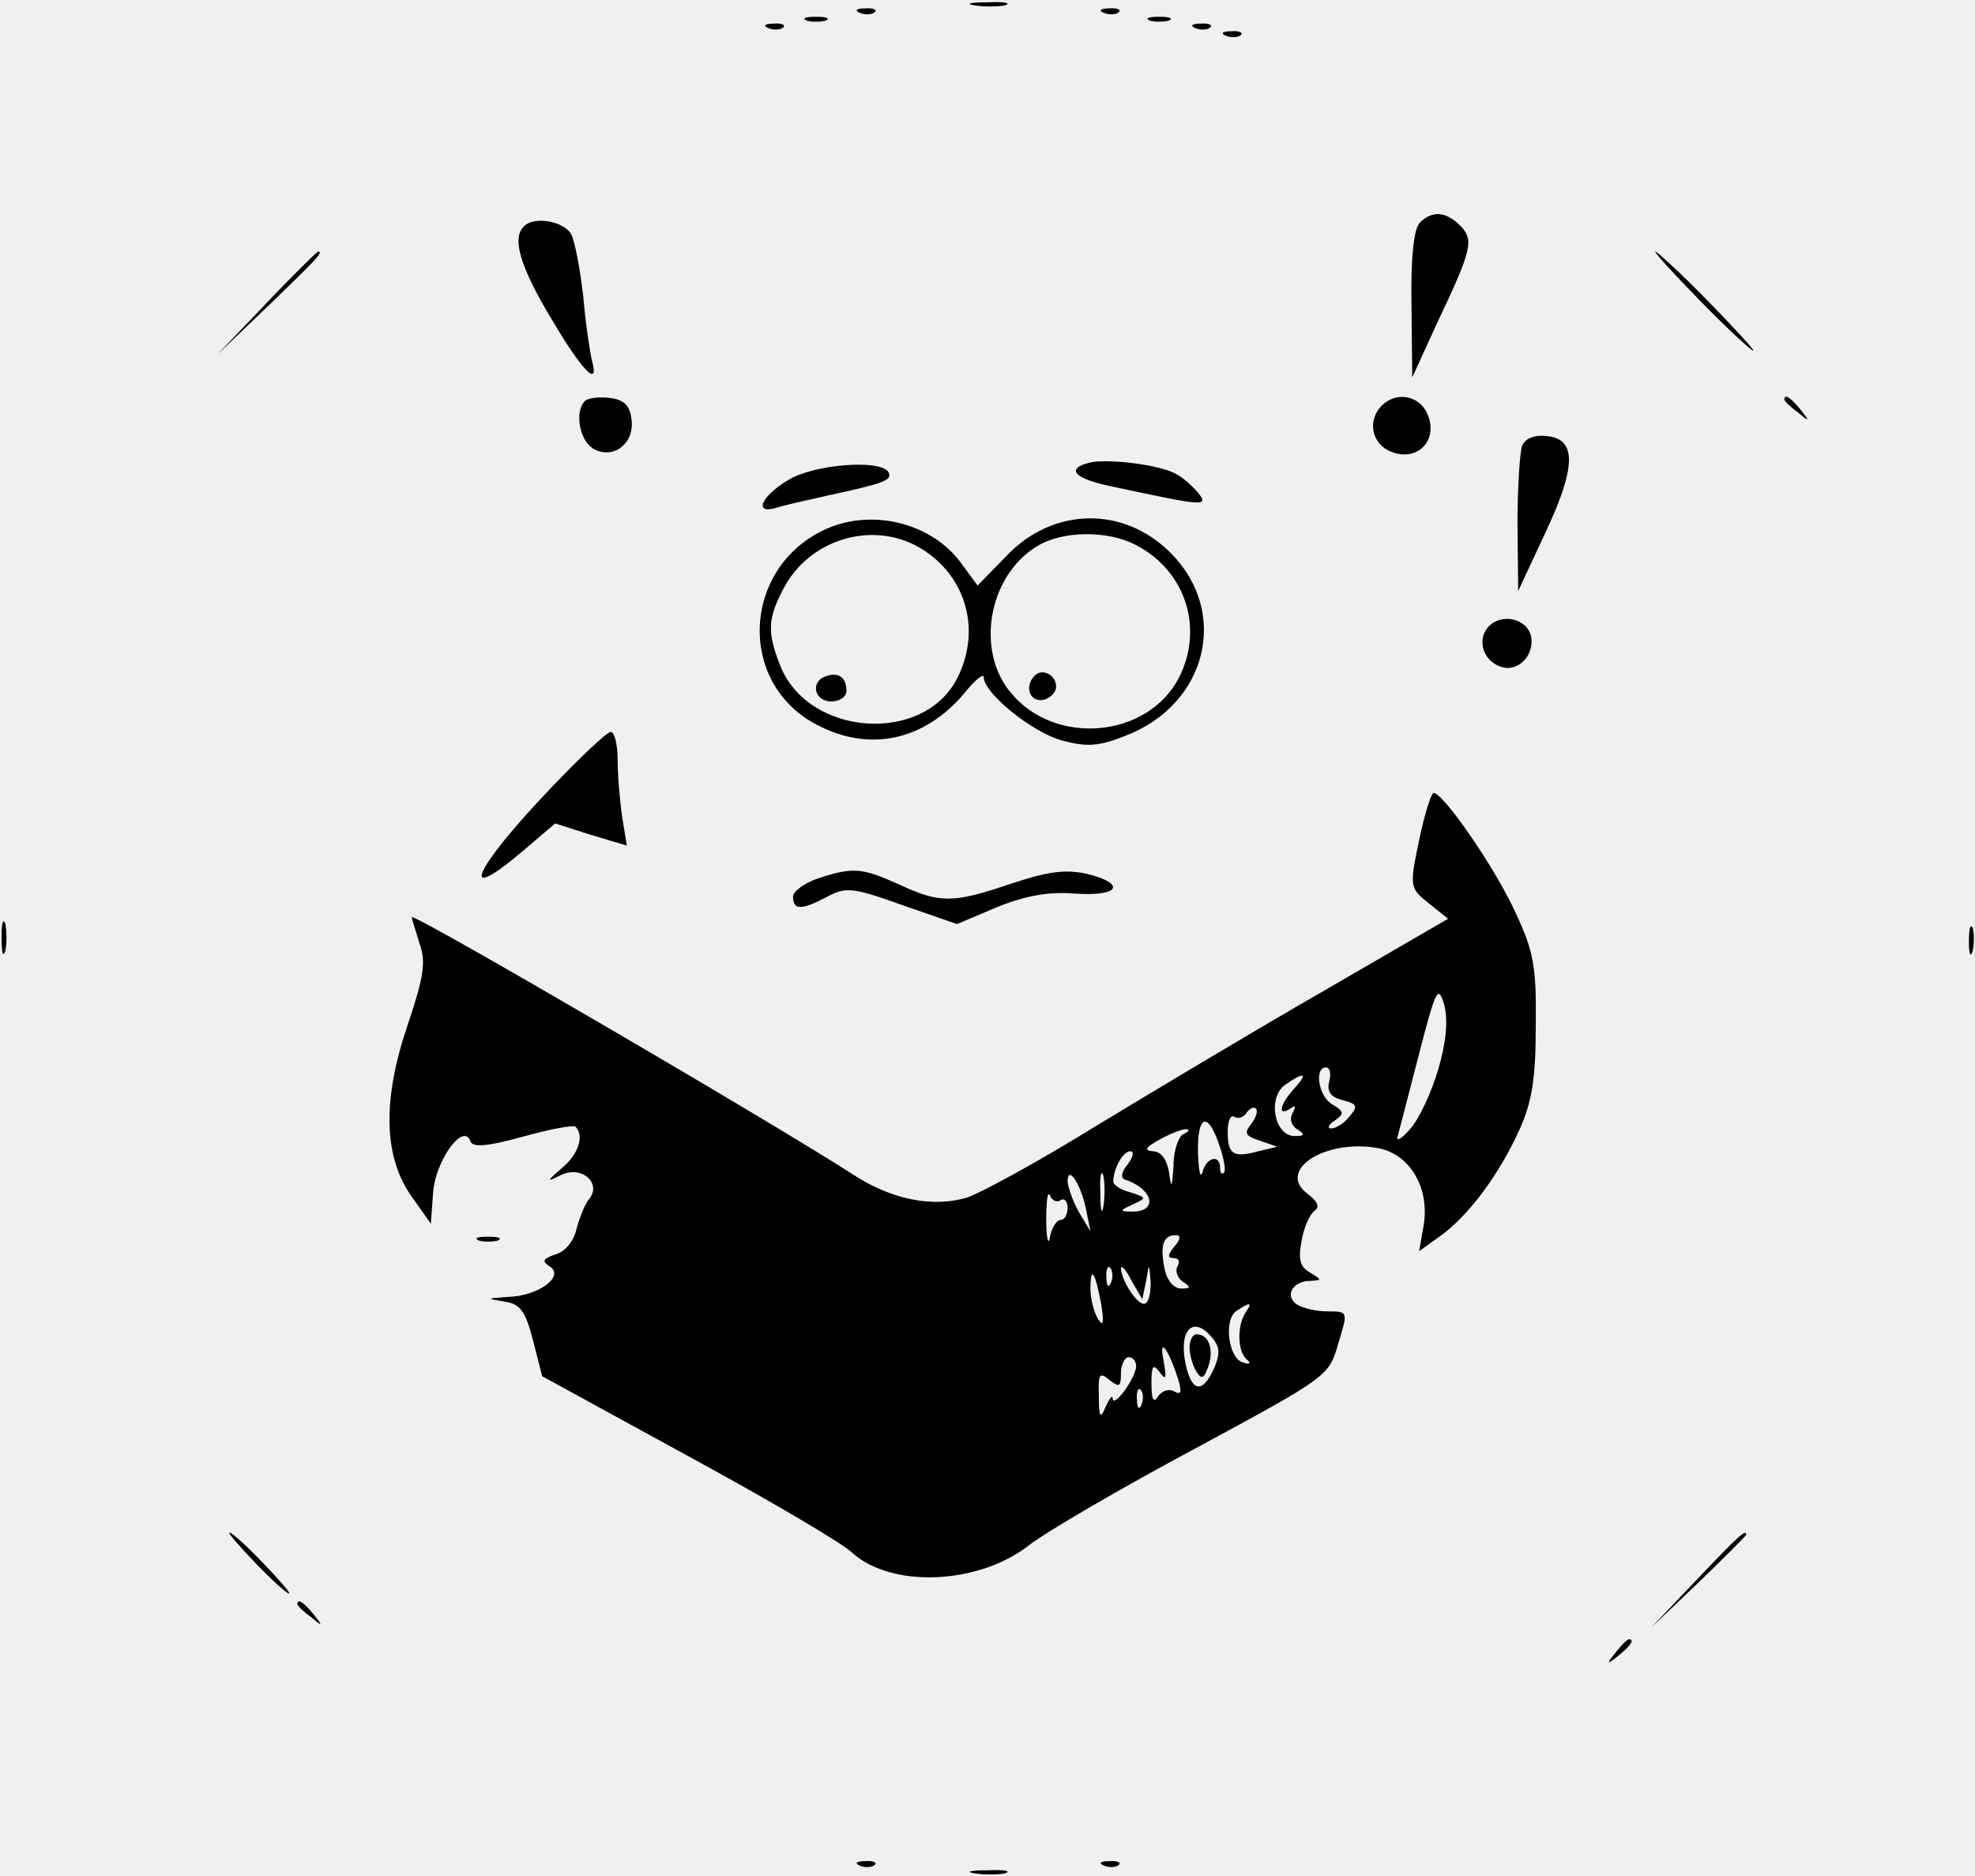
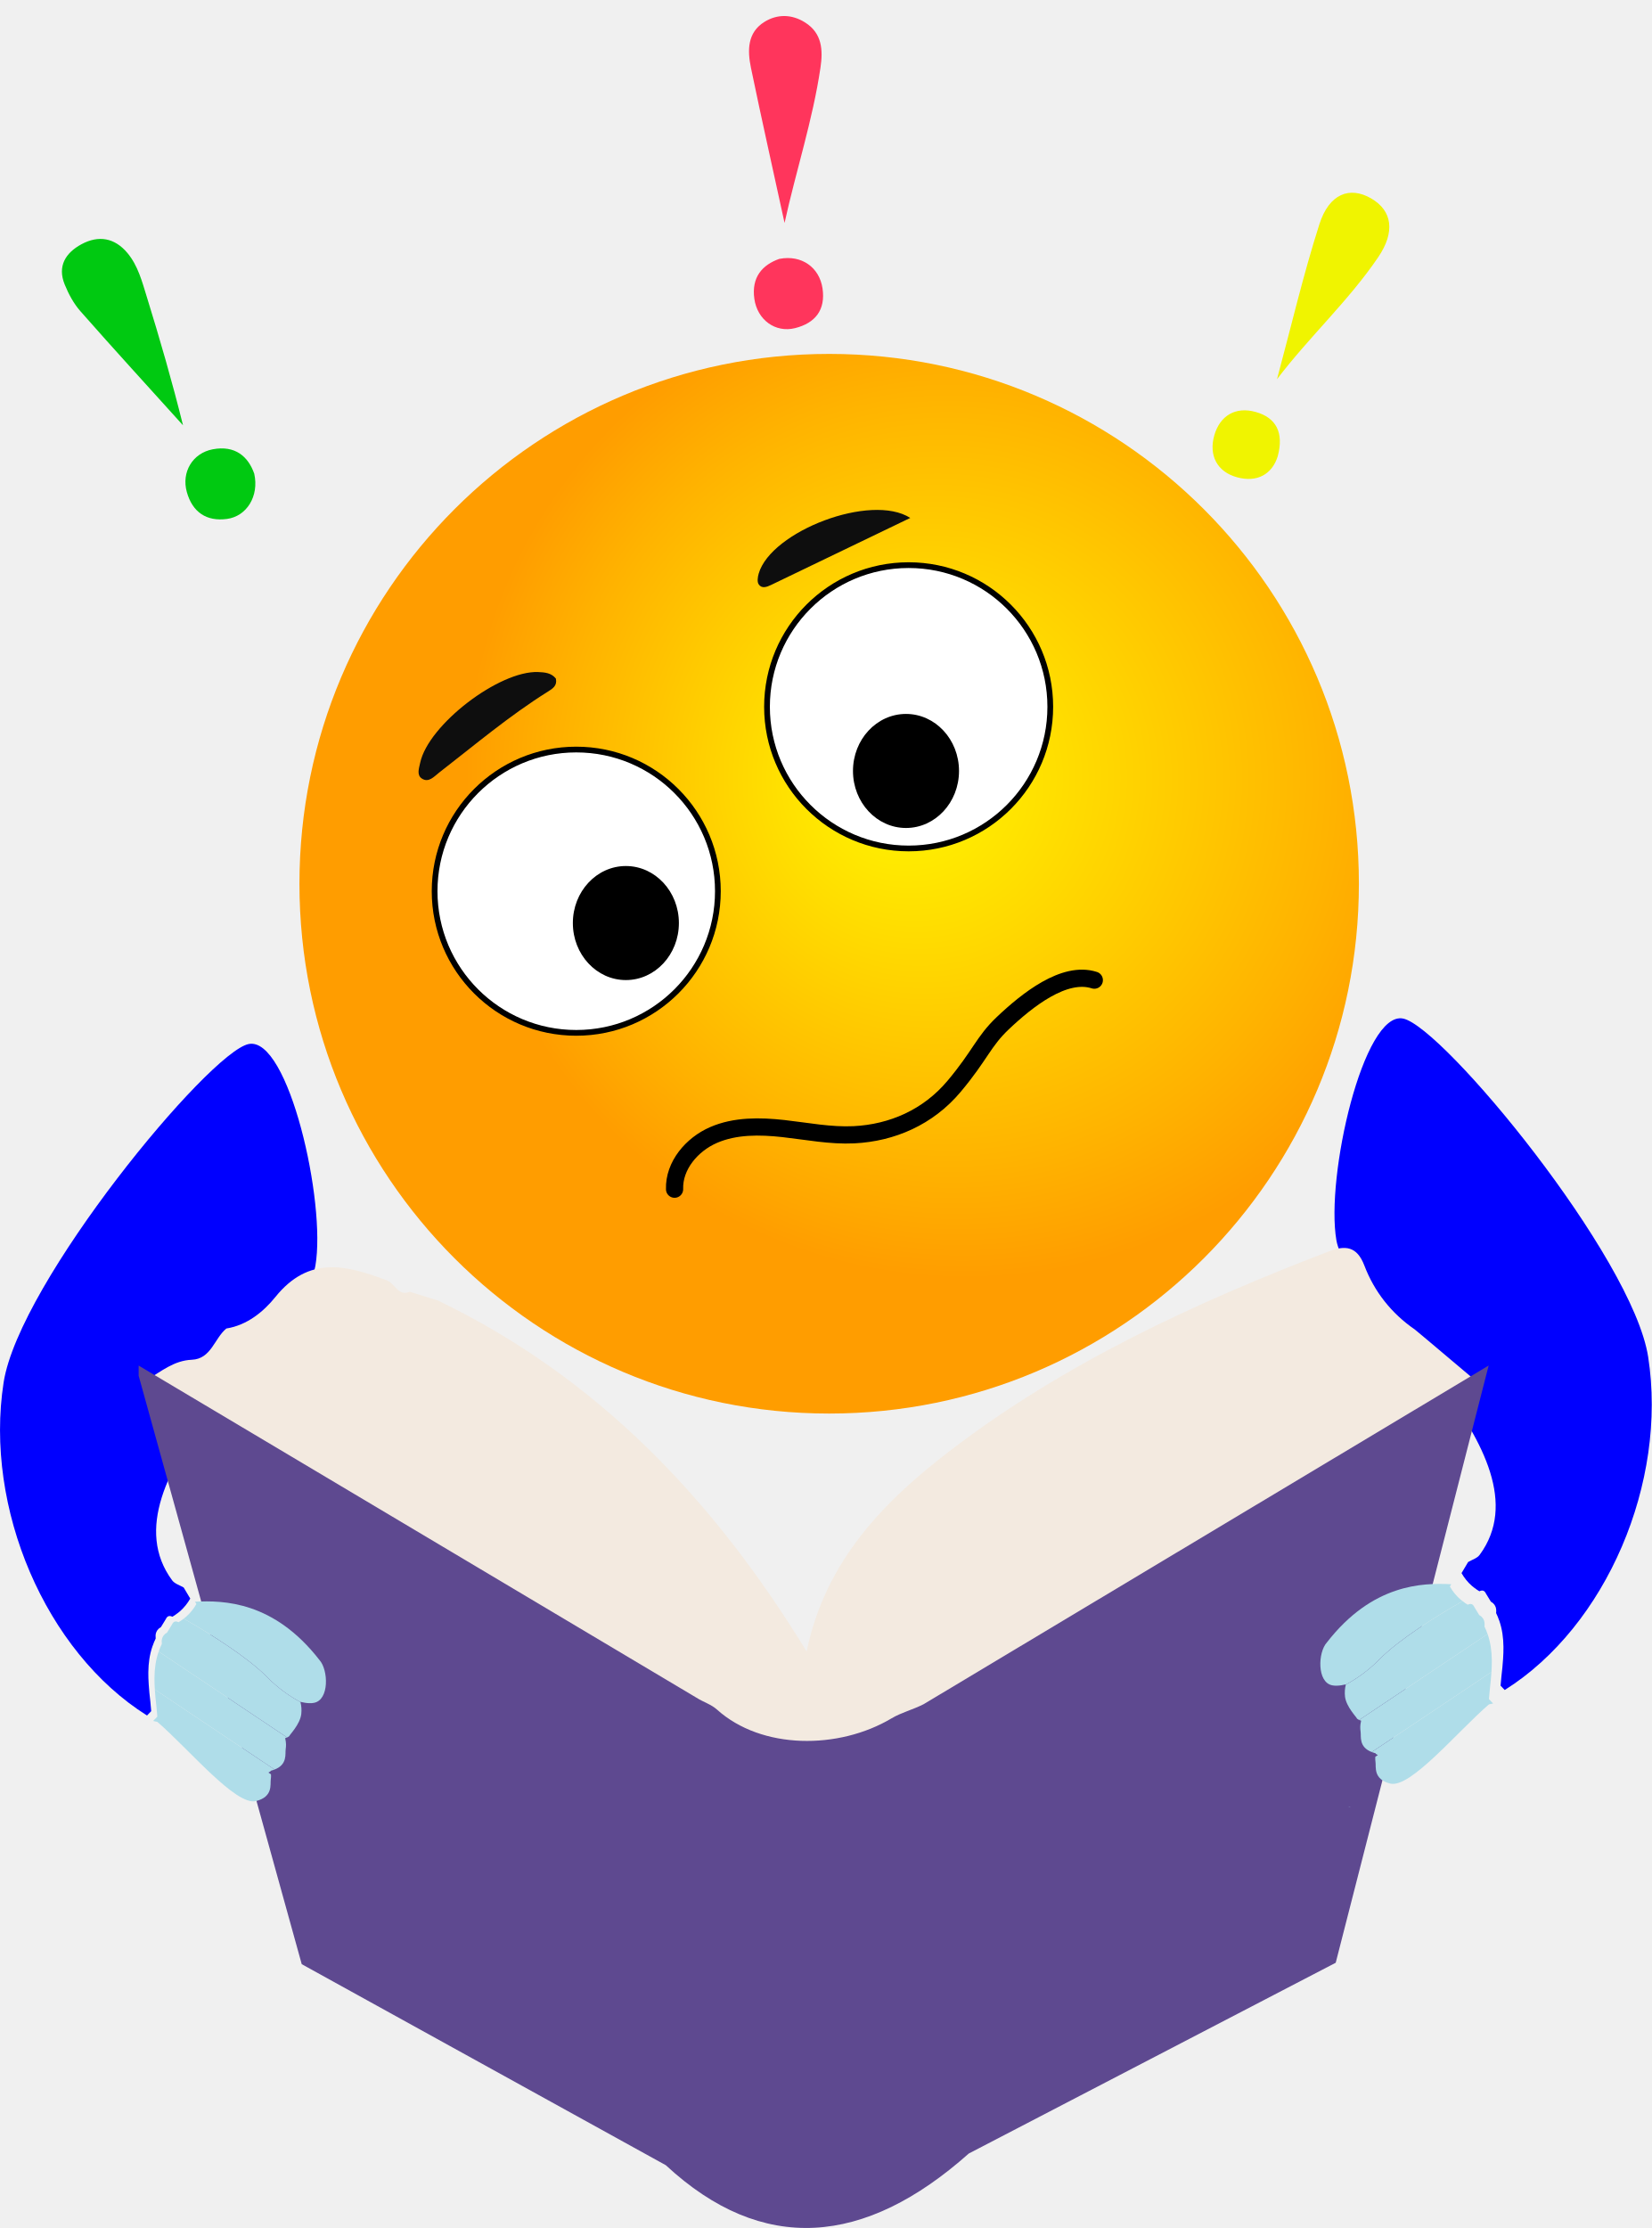
- <svg xmlns="http://www.w3.org/2000/svg" version="1.0" width="259pt" height="246pt" viewBox="0 0 259 246" preserveAspectRatio="xMidYMid meet">
-   <g transform="translate(0,246) scale(0.1,-0.1)" fill="#000000" stroke="none">
-     <path d="M1278 2453 c12 -2 30 -2 40 0 9 3 -1 5 -23 4 -22 0 -30 -2 -17 -4z" />
-     <path d="M1128 2443 c7 -3 16 -2 19 1 4 3 -2 6 -13 5 -11 0 -14 -3 -6 -6z" />
-     <path d="M1448 2443 c7 -3 16 -2 19 1 4 3 -2 6 -13 5 -11 0 -14 -3 -6 -6z" />
-     <path d="M1058 2433 c6 -2 18 -2 25 0 6 3 1 5 -13 5 -14 0 -19 -2 -12 -5z" />
-     <path d="M1508 2433 c6 -2 18 -2 25 0 6 3 1 5 -13 5 -14 0 -19 -2 -12 -5z" />
-     <path d="M1008 2423 c7 -3 16 -2 19 1 4 3 -2 6 -13 5 -11 0 -14 -3 -6 -6z" />
-     <path d="M1568 2423 c7 -3 16 -2 19 1 4 3 -2 6 -13 5 -11 0 -14 -3 -6 -6z" />
-     <path d="M1608 2413 c7 -3 16 -2 19 1 4 3 -2 6 -13 5 -11 0 -14 -3 -6 -6z" />
-     <path d="M1862 2168 c-8 -8 -12 -46 -11 -107 l1 -96 32 70 c47 99 49 110 31 129 -19 19 -37 20 -53 4z" />
-     <path d="M687 2163 c-16 -15 -5 -53 36 -121 40 -68 64 -93 53 -54 -2 9 -8 46 -11 82 -4 36 -11 73 -16 83 -10 17 -49 24 -62 10z" />
-     <path d="M350 2063 l-65 -68 68 65 c62 60 72 70 64 70 -1 0 -32 -30 -67 -67z" />
-     <path d="M2230 2065 c35 -36 67 -65 69 -65 3 0 -24 29 -59 65 -35 36 -67 65 -69 65 -3 0 24 -29 59 -65z" />
-     <path d="M767 1934 c-14 -14 -7 -53 12 -63 26 -14 54 8 49 40 -2 17 -10 25 -28 27 -14 2 -29 0 -33 -4z" />
-     <path d="M1812 1928 c-18 -18 -14 -46 7 -58 38 -20 71 13 51 51 -12 21 -40 25 -58 7z" />
-     <path d="M2340 1936 c0 -2 8 -10 18 -17 15 -13 16 -12 3 4 -13 16 -21 21 -21 13z" />
-     <path d="M1996 1875 c-3 -9 -6 -56 -6 -103 l1 -87 35 75 c41 87 42 124 3 128 -17 2 -29 -3 -33 -13z" />
-     <path d="M1428 1853 c-31 -8 -19 -21 30 -31 121 -26 128 -27 113 -8 -8 9 -21 21 -30 25 -22 12 -92 20 -113 14z" />
-     <path d="M1033 1830 c-35 -21 -45 -45 -15 -36 9 3 40 10 67 16 74 16 86 20 80 31 -11 17 -99 10 -132 -11z" />
-     <path d="M1090 1769 c-116 -46 -127 -204 -18 -260 69 -36 140 -20 192 41 14 18 26 27 26 22 0 -21 63 -72 102 -83 33 -9 49 -8 84 6 107 41 137 162 59 240 -62 62 -155 60 -216 -5 l-37 -38 -22 30 c-37 50 -110 70 -170 47z m110 -24 c65 -34 89 -109 55 -175 -44 -86 -193 -76 -231 15 -18 45 -18 63 4 104 33 62 111 87 172 56z m290 0 c65 -34 89 -109 56 -174 -41 -79 -162 -90 -220 -20 -47 55 -30 153 33 192 33 21 93 22 131 2z" />
-     <path d="M1083 1573 c-21 -7 -15 -33 7 -33 11 0 20 6 20 14 0 18 -11 25 -27 19z" />
-     <path d="M1357 1574 c-14 -14 -7 -35 11 -32 9 2 17 10 17 17 0 16 -18 25 -28 15z" />
-     <path d="M1951 1637 c-14 -17 -6 -43 16 -51 22 -9 45 13 41 38 -4 25 -40 33 -57 13z" />
-     <path d="M722 1426 c-102 -107 -123 -156 -35 -81 l41 35 47 -15 47 -14 -6 37 c-3 20 -6 54 -6 75 0 20 -4 37 -9 37 -5 0 -40 -33 -79 -74z" />
-     <path d="M1861 1358 c-13 -62 -12 -63 13 -83 l25 -20 -162 -94 c-89 -51 -224 -132 -300 -178 -76 -47 -153 -89 -170 -94 -45 -13 -99 -2 -149 31 -107 69 -578 344 -578 337 0 -2 5 -17 10 -34 9 -24 6 -44 -16 -109 -33 -98 -31 -173 7 -225 l24 -34 3 41 c3 42 40 93 49 67 3 -8 21 -7 68 6 36 10 67 16 70 13 11 -12 4 -35 -17 -53 -22 -19 -22 -20 -2 -10 27 13 53 -11 37 -31 -6 -7 -13 -25 -17 -40 -3 -15 -15 -30 -27 -33 -17 -6 -19 -9 -8 -16 20 -13 -15 -39 -55 -40 -28 -2 -29 -2 -5 -6 21 -3 28 -12 38 -51 l12 -47 190 -104 c105 -57 202 -114 216 -127 51 -47 165 -43 232 9 23 18 121 75 218 127 174 94 176 95 188 138 13 42 13 42 -14 42 -14 0 -32 4 -40 9 -17 11 -6 31 17 31 16 1 16 1 0 11 -13 7 -16 17 -11 42 3 18 11 35 17 39 7 5 4 12 -9 22 -42 31 23 73 93 60 41 -8 67 -52 59 -101 l-6 -34 28 20 c37 27 76 79 103 138 17 37 22 68 22 138 1 78 -3 98 -27 149 -26 57 -94 156 -107 156 -3 0 -12 -28 -19 -62z m25 -301 c-9 -30 -25 -65 -37 -78 -11 -13 -19 -17 -16 -9 2 8 15 57 28 108 22 85 25 91 33 64 5 -20 3 -47 -8 -85z m-143 -16 c-3 -13 2 -20 18 -24 19 -5 20 -8 9 -21 -7 -9 -18 -16 -24 -16 -6 0 -4 5 4 10 13 9 13 12 -2 21 -19 10 -25 49 -9 49 5 0 7 -8 4 -19z m-46 -9 c-19 -21 -22 -37 -5 -26 7 5 8 3 3 -6 -4 -7 -2 -16 6 -21 11 -7 10 -9 -3 -9 -27 0 -36 50 -13 67 26 18 31 16 12 -5z m-56 -46 c-10 -12 -8 -16 11 -22 l23 -8 -25 -6 c-33 -9 -40 -4 -40 26 0 14 4 23 9 19 5 -3 13 0 16 6 4 5 9 8 12 5 3 -3 0 -12 -6 -20z m-42 -28 c6 -17 9 -34 6 -36 -3 -3 -5 0 -5 6 0 19 -18 14 -23 -5 -3 -10 -5 1 -6 25 -1 50 13 55 28 10z m-46 15 c-7 -2 -14 -21 -14 -41 -2 -31 -3 -32 -6 -9 -3 17 -11 27 -21 27 -12 1 -10 5 8 15 14 8 30 14 35 14 6 0 4 -3 -2 -6z m-74 -40 c-8 -9 -10 -18 -4 -20 39 -13 44 -44 7 -42 -14 0 -13 2 3 9 19 9 19 9 -2 16 -13 3 -23 10 -23 14 0 18 13 40 22 40 6 0 4 -7 -3 -17z m-32 -55 c-2 -13 -4 -5 -4 17 -1 22 1 32 4 23 2 -10 2 -28 0 -40z m-23 -3 l6 -30 -15 25 c-8 14 -14 32 -15 40 0 23 17 -2 24 -35z m-33 11 c5 3 9 -2 9 -10 0 -9 -4 -16 -9 -16 -5 0 -12 -10 -14 -22 -2 -13 -5 -3 -5 22 0 25 2 39 5 32 2 -6 9 -10 14 -6z m149 -61 c-9 -11 -9 -15 -1 -15 7 0 9 -5 5 -11 -3 -6 0 -15 7 -20 11 -7 11 -9 -2 -9 -10 0 -19 11 -22 27 -6 31 -1 43 15 43 7 0 6 -6 -2 -15z m-83 -47 c-3 -8 -6 -5 -6 6 -1 11 2 17 5 13 3 -3 4 -12 1 -19z m46 2 c4 24 4 24 6 -2 0 -16 -3 -28 -9 -28 -10 0 -30 32 -30 47 1 4 7 -3 14 -17 l14 -24 5 24z m-59 -30 c4 -25 3 -31 -4 -20 -5 8 -10 26 -10 39 0 32 6 24 14 -19z m189 -12 c-11 -18 -10 -51 2 -61 6 -5 4 -7 -5 -4 -19 5 -26 57 -8 68 18 12 21 11 11 -3z m-43 -33 c10 -12 10 -21 2 -40 -15 -33 -29 -31 -37 5 -10 46 10 66 35 35z m-45 -54 c5 -17 4 -21 -5 -16 -7 4 -16 1 -21 -6 -6 -10 -9 -5 -9 16 0 24 2 27 11 15 8 -11 9 -8 5 15 -7 33 6 17 19 -24z m-55 17 c-1 -16 -30 -56 -31 -42 0 5 -4 0 -9 -11 -7 -17 -9 -14 -9 14 -1 29 1 32 14 21 13 -10 15 -9 15 9 0 11 5 21 10 21 6 0 10 -6 10 -12z m7 -50 c-3 -8 -6 -5 -6 6 -1 11 2 17 5 13 3 -3 4 -12 1 -19z" />
-     <path d="M1560 693 c0 -10 4 -24 9 -32 7 -11 10 -9 16 8 7 22 0 41 -16 41 -5 0 -9 -8 -9 -17z" />
-     <path d="M1073 1308 c-18 -6 -33 -17 -33 -24 0 -18 11 -18 45 0 24 13 34 12 98 -11 l72 -25 52 22 c37 15 68 21 103 18 58 -4 68 13 15 26 -28 6 -51 3 -99 -13 -77 -26 -93 -26 -147 -1 -49 22 -60 23 -106 8z" />
-     <path d="M2 1230 c0 -19 2 -27 5 -17 2 9 2 25 0 35 -3 9 -5 1 -5 -18z" />
-     <path d="M2582 1225 c0 -16 2 -22 5 -12 2 9 2 23 0 30 -3 6 -5 -1 -5 -18z" />
-     <path d="M628 833 c6 -2 18 -2 25 0 6 3 1 5 -13 5 -14 0 -19 -2 -12 -5z" />
-     <path d="M335 410 c21 -22 41 -40 44 -40 3 0 -13 18 -34 40 -21 22 -41 40 -44 40 -3 0 13 -18 34 -40z" />
-     <path d="M2225 388 l-60 -63 63 60 c34 33 62 61 62 62 0 8 -10 -1 -65 -59z" />
-     <path d="M390 356 c0 -2 8 -10 18 -17 15 -13 16 -12 3 4 -13 16 -21 21 -21 13z" />
-     <path d="M2119 293 c-13 -16 -12 -17 4 -4 16 13 21 21 13 21 -2 0 -10 -8 -17 -17z" />
-     <path d="M1128 13 c7 -3 16 -2 19 1 4 3 -2 6 -13 5 -11 0 -14 -3 -6 -6z" />
-     <path d="M1448 13 c7 -3 16 -2 19 1 4 3 -2 6 -13 5 -11 0 -14 -3 -6 -6z" />
-     <path d="M1278 3 c12 -2 30 -2 40 0 9 3 -1 5 -23 4 -22 0 -30 -2 -17 -4z" />
+ <svg xmlns="http://www.w3.org/2000/svg" xmlns:xlink="http://www.w3.org/1999/xlink" id="Layer_2" data-name="Layer 2" viewBox="0 0 288.06 388.48" version="1.1">
+   <defs id="defs149">
+     <style id="style124">
+       .cls-1 {
+         fill: url(#radial-gradient-5);
+       }
+ 
+       .cls-1, .cls-2 {
+         stroke-width: 2px;
+       }
+ 
+       .cls-1, .cls-2, .cls-3 {
+         stroke: #000;
+         stroke-miterlimit: 10;
+       }
+ 
+       .cls-4 {
+         fill: #f0f400;
+       }
+ 
+       .cls-5 {
+         fill: #f3eae0;
+       }
+ 
+       .cls-2 {
+         fill: url(#radial-gradient-4);
+       }
+ 
+       .cls-6 {
+         fill: #ff355c;
+       }
+ 
+       .cls-7 {
+         fill: url(#radial-gradient);
+       }
+ 
+       .cls-8 {
+         fill: #5e4990;
+       }
+ 
+       .cls-9 {
+         fill: #00c911;
+       }
+ 
+       .cls-10 {
+         fill: #fbfbfb;
+       }
+ 
+       .cls-11 {
+         fill: #0e0e0e;
+       }
+ 
+       .cls-12 {
+         fill: url(#radial-gradient-2);
+       }
+ 
+       .cls-13 {
+         fill: #766494;
+       }
+ 
+       .cls-14 {
+         fill: url(#radial-gradient-3);
+       }
+ 
+       .cls-3 {
+         fill: none;
+         stroke-linecap: round;
+         stroke-width: 3px;
+       }
+     </style>
+     <radialGradient id="radial-gradient" cx="251.9" cy="202.99" fx="251.9" fy="202.99" r="53.59" gradientUnits="userSpaceOnUse">
+       <stop offset="0" stop-color="#ab91d6" id="stop126" />
+       <stop offset=".74" stop-color="#766494" id="stop128" />
+     </radialGradient>
+     <radialGradient id="radial-gradient-2" cx="26.76" cy="213.28" fx="-23.8" fy="166.77" r="68.7" gradientTransform="matrix(0.8898946,0.4561663,-0.4014263,0.7831072,88.21,34.73)" xlink:href="#radial-gradient" />
+     <radialGradient id="radial-gradient-3" cx="170.99" cy="135.73" fx="155.79" fy="135.73" r="105.13" gradientUnits="userSpaceOnUse">
+       <stop offset="0" stop-color="#fff800" id="stop132" />
+       <stop offset=".64" stop-color="#ffb300" id="stop134" />
+       <stop offset=".83" stop-color="#ff9d00" id="stop136" />
+     </radialGradient>
+     <radialGradient id="radial-gradient-4" cx="252.07" cy="52.89" fx="252.07" fy="52.89" r=".48" gradientUnits="userSpaceOnUse">
+       <stop offset="0" stop-color="#fff800" id="stop139" />
+       <stop offset=".24" stop-color="#fff945" id="stop141" />
+       <stop offset=".79" stop-color="#fffef2" id="stop143" />
+       <stop offset=".83" stop-color="#fff" id="stop145" />
+     </radialGradient>
+     <radialGradient id="radial-gradient-5" cx="310.69" cy="32.19" fx="310.69" fy="32.19" r=".48" xlink:href="#radial-gradient-4" />
+     <radialGradient id="radial-gradient-5-6" cx="310.69" cy="32.19" fx="310.69" fy="32.19" r="0.48" xlink:href="#radial-gradient-4-0" />
+     <radialGradient id="radial-gradient-4-0" cx="252.07" cy="52.89" fx="252.07" fy="52.89" r="0.48" gradientUnits="userSpaceOnUse">
+       <stop offset="0" stop-color="#fff800" id="stop139-9" />
+       <stop offset=".24" stop-color="#fff945" id="stop141-6" />
+       <stop offset=".79" stop-color="#fffef2" id="stop143-7" />
+       <stop offset=".83" stop-color="#fff" id="stop145-8" />
+     </radialGradient>
+     <radialGradient id="radial-gradient-5-3" cx="310.69" cy="32.19" fx="310.69" fy="32.19" r="0.48" xlink:href="#radial-gradient-4-8" />
+     <radialGradient id="radial-gradient-4-8" cx="252.07" cy="52.89" fx="252.07" fy="52.89" r="0.48" gradientUnits="userSpaceOnUse">
+       <stop offset="0" stop-color="#fff800" id="stop139-6" />
+       <stop offset=".24" stop-color="#fff945" id="stop141-61" />
+       <stop offset=".79" stop-color="#fffef2" id="stop143-0" />
+       <stop offset=".83" stop-color="#fff" id="stop145-0" />
+     </radialGradient>
+   </defs>
+   <g id="Layer_1-2" data-name="Layer 1">
+     <g id="g155">
+       <path class="cls-4" d="m 222.7,66.12 c 2.43,-9.02 4.55,-18.13 7.39,-27.02 1.7,-5.32 5.28,-6.67 9.02,-4.51 3.71,2.15 4.23,5.84 1.25,10.24 -5.16,7.61 -12.01,13.87 -17.66,21.29 z" id="path151" />
+       <path class="cls-4" d="m 222.83,79.55 c -0.98,3.16 -3.61,4.61 -7.06,3.68 -3.54,-0.95 -4.99,-3.85 -4.01,-7.3 0.98,-3.45 3.7,-5.1 7.25,-4.09 3.54,1 4.92,3.59 3.82,7.71 z" id="path153" />
+     </g>
+     <g id="g161">
+       <path class="cls-9" d="M 31.9,74.14 C 25.93,67.52 19.91,60.95 14.02,54.26 c -1.17,-1.33 -2.07,-3 -2.74,-4.66 -1.3,-3.19 0.15,-5.51 2.92,-7.01 2.99,-1.62 5.8,-1.13 8.02,1.52 1.85,2.21 2.57,5.03 3.39,7.68 2.27,7.34 4.41,14.72 6.3,22.34 z" id="path157" />
+       <path class="cls-9" d="m 44.34,82.6 c 0.87,3.92 -1.32,7.41 -4.74,7.88 -3.59,0.49 -6.04,-1.18 -7.02,-4.69 -0.97,-3.48 1.01,-6.78 4.52,-7.45 3.91,-0.74 6.19,1.26 7.24,4.26 z" id="path159" />
+     </g>
+     <g id="g167" transform="translate(9.770156,2.791473)">
+       <path class="cls-6" d="m 127.05,36.08 c -1.96,-9.02 -3.99,-18.02 -5.86,-27.05 -0.62,-2.99 -0.66,-6.14 2.36,-8.01 2.24,-1.39 4.77,-1.35 7.07,0.1 3,1.89 3.15,4.82 2.69,7.91 -1.35,9.13 -4.26,17.95 -6.26,27.05 z" id="path163" />
+       <path class="cls-6" d="m 126.18,42.34 c 3.85,-0.73 6.94,1.49 7.49,5.14 0.56,3.76 -1.26,6.06 -4.78,6.94 -3.46,0.87 -6.6,-1.46 -7.11,-5.12 -0.52,-3.73 1.36,-5.91 4.4,-6.97 z" id="path165" />
+     </g>
+     <path class="cls-13" d="m 235.25,315.02 c 0,0 -0.08,-0.03 -0.11,-0.03 0.01,-0.01 0.02,-0.01 0.03,-0.02 0.03,0.02 0.05,0.03 0.08,0.05 z" id="path169" style="fill:#afdde9" />
+     <path class="cls-13" d="m 235.92,315.41 c -0.15,0.09 -0.3,0.21 -0.45,0.3 0,-0.18 0.02,-0.36 0.05,-0.54 0.13,0.09 0.27,0.16 0.4,0.24 z" id="path171" style="fill:#afdde9" />
+     <path class="cls-7" d="m 262.42,294.68 c -0.08,-0.08 -0.16,-0.17 -0.24,-0.25 -0.16,-0.17 -0.33,-0.34 -0.49,-0.51 0.05,-0.55 0.1,-1.1 0.15,-1.65 0.12,-1.03 0.23,-2.06 0.29,-3.08 0.01,-0.08 0.01,-0.15 0.01,-0.22 0.04,-0.54 0.05,-1.09 0.05,-1.63 v -0.24 c -0.02,-1.52 -0.21,-3.03 -0.73,-4.52 0,-0.02 0,-0.04 -0.03,-0.06 -0.14,-0.42 -0.31,-0.84 -0.52,-1.26 0.04,-0.37 0.03,-0.71 -0.07,-1.02 -0.03,-0.06 -0.05,-0.12 -0.08,-0.18 v 0 c -0.03,-0.07 -0.06,-0.12 -0.09,-0.17 -0.02,-0.04 -0.05,-0.08 -0.08,-0.12 -0.14,-0.19 -0.33,-0.36 -0.59,-0.5 -0.04,-0.06 -0.08,-0.13 -0.12,-0.19 -0.25,-0.41 -0.5,-0.82 -0.75,-1.23 -0.24,-0.53 -0.62,-0.64 -1.13,-0.39 -0.3,-0.18 -0.58,-0.36 -0.85,-0.58 -0.02,0 -0.04,-0.02 -0.06,-0.04 -0.14,-0.1 -0.27,-0.21 -0.4,-0.32 -0.72,-0.63 -1.32,-1.37 -1.81,-2.23 0.08,-0.13 0.16,-0.27 0.24,-0.4 0.31,-0.51 0.61,-1.01 0.91,-1.53 0.68,-0.4 1.57,-0.65 2.01,-1.25 12.93,-17.56 -23.06,-43.78 -24.98,-54.84 -1.92,-11.06 4.71,-40.06 11.63,-38.67 6.92,1.39 40.04,41.53 42.74,59.01 3.39,21.85 -7.28,46.93 -25.01,58.06 z" id="path173" style="fill:#0000ff" />
+     <path class="cls-12" d="m 25.64,299.12 c 0.08,-0.08 0.16,-0.17 0.24,-0.25 0.16,-0.17 0.33,-0.34 0.49,-0.51 -0.05,-0.55 -0.1,-1.1 -0.15,-1.65 -0.12,-1.03 -0.23,-2.06 -0.29,-3.08 -0.01,-0.08 -0.01,-0.15 -0.01,-0.22 -0.04,-0.54 -0.05,-1.09 -0.05,-1.63 v -0.24 c 0.02,-1.52 0.21,-3.03 0.73,-4.52 0,-0.02 0,-0.04 0.03,-0.06 0.14,-0.42 0.31,-0.84 0.52,-1.26 -0.04,-0.37 -0.03,-0.71 0.07,-1.02 0.03,-0.06 0.05,-0.12 0.08,-0.18 v 0 c 0.03,-0.07 0.06,-0.12 0.09,-0.17 0.02,-0.04 0.05,-0.08 0.08,-0.12 0.14,-0.19 0.33,-0.36 0.59,-0.5 0.04,-0.06 0.08,-0.13 0.12,-0.19 0.25,-0.41 0.5,-0.82 0.75,-1.23 0.24,-0.53 0.62,-0.64 1.13,-0.39 0.3,-0.18 0.58,-0.36 0.85,-0.58 0.02,0 0.04,-0.02 0.06,-0.04 0.14,-0.1 0.27,-0.21 0.4,-0.32 0.72,-0.63 1.32,-1.37 1.81,-2.23 -0.08,-0.13 -0.16,-0.27 -0.24,-0.4 -0.31,-0.51 -0.61,-1.01 -0.91,-1.53 -0.68,-0.4 -1.57,-0.65 -2.01,-1.25 -12.93,-17.56 23.06,-43.78 24.98,-54.84 1.92,-11.06 -4.71,-40.06 -11.63,-38.67 -6.92,1.39 -40.04,41.54 -42.74,59.02 -3.39,21.85 7.28,46.93 25.01,58.06 z" id="path175" style="fill:#0000ff" />
+     <path class="cls-10" d="m 235.25,315.02 c 0,0 -0.08,-0.03 -0.11,-0.03 0.01,-0.01 0.02,-0.01 0.03,-0.02 0.03,0.02 0.05,0.03 0.08,0.05 z" id="path177" style="fill:#afdde9" />
+     <path class="cls-10" d="m 235.92,315.41 c -0.15,0.09 -0.3,0.21 -0.45,0.3 0,-0.18 0.02,-0.36 0.05,-0.54 0.13,0.09 0.27,0.16 0.4,0.24 z" id="path179" style="fill:#afdde9" />
+     <g id="g197">
+       <circle class="cls-14" cx="144.6" cy="154.09" r="92.38" id="circle181" style="fill:url(#radial-gradient-3)" />
+       <g id="g193" style="stroke-width:1;stroke-dasharray:none;fill:#ffffff;stroke:#000000">
+         <circle class="cls-1" cx="158.46" cy="123.24" r="24.7" id="circle189" style="fill:#ffffff;stroke-width:1;stroke-dasharray:none;stroke:#000000" />
+       </g>
+       <g id="g193-7" style="stroke-width:1;stroke-dasharray:none;fill:#ffffff;fill-opacity:1;stroke:#000000" transform="translate(-57.96698,32.152)">
+         <circle class="cls-1" cx="158.46" cy="123.24" r="24.7" id="circle189-8" style="fill:#ffffff;stroke:#000000;stroke-width:1;stroke-miterlimit:10;stroke-dasharray:none;fill-opacity:1" />
+       </g>
+       <path id="circle185-1-2" style="stroke-width:2.79;stroke-dasharray:none;fill:#000000;stroke:none" d="m 118.394,160.945 a 9.246,9.943 0 0 1 -9.246,9.943 9.246,9.943 0 0 1 -9.246,-9.943 9.246,9.943 0 0 1 9.246,-9.943 9.246,9.943 0 0 1 9.246,9.943 z" />
+       <path class="cls-3" d="m 117.64,207.35 c -0.13,-4.12 3.02,-7.81 6.8,-9.45 3.78,-1.64 8.08,-1.57 12.18,-1.12 4.1,0.46 8.19,1.28 12.3,1.08 6.64,-0.33 12.93,-3.04 17.47,-8.45 4.54,-5.41 5.1,-7.79 8.46,-10.98 4.32,-4.1 10.77,-9.21 15.99,-7.53" id="path195" />
+       <path id="path1452" style="stroke-width:2.79;stroke-dasharray:none;stroke:none;fill:#000000" d="m 167.245,134.426 a 9.246,9.943 0 0 1 -9.246,9.943 9.246,9.943 0 0 1 -9.246,-9.943 9.246,9.943 0 0 1 9.246,-9.943 9.246,9.943 0 0 1 9.246,9.943 z" />
+     </g>
+     <g id="Brows" transform="rotate(-9.838477,185.5789,100.5011)">
+       <path class="cls-11" d="m 95.2,102.94 c 0.04,1.25 -0.85,1.6 -1.8,1.99 -7.32,2.99 -14.13,6.98 -21.09,10.67 -0.97,0.52 -2.08,1.47 -3.12,0.49 -0.82,-0.77 -0.17,-1.87 0.19,-2.77 2.54,-6.28 16.32,-13.49 22.97,-12.06 1.16,0.25 2.25,0.54 2.86,1.67 z" id="path199" />
+       <path class="cls-11" d="m 160.89,85.87 c -8.83,2.51 -17.36,4.94 -25.89,7.36 -0.8,0.23 -1.76,0.43 -2.15,-0.48 -0.21,-0.48 0.06,-1.29 0.33,-1.84 3.38,-6.9 21.72,-10.54 27.71,-5.03 z" id="path201" />
+     </g>
+     <g id="Book">
+       <path class="cls-5" d="m 25.65,240.57 c 2.47,-1.44 4.68,-3.35 7.79,-3.48 3.41,-0.14 3.93,-3.73 6.04,-5.45 3.65,-0.58 6.51,-2.97 8.55,-5.5 5.81,-7.2 12.3,-5.6 19.43,-2.89 1.45,0.55 1.98,2.85 4,1.98 1.64,0.51 3.29,1.03 4.93,1.54 27.67,13.33 47.97,34.52 64.28,61.18 3.31,-15.94 13.65,-26.29 24.96,-34.96 19.95,-15.29 42.71,-25.81 66.13,-34.8 2.84,-1.09 4.88,-0.91 6.17,2.46 1.74,4.56 4.71,8.35 8.8,11.16 0.68,0.57 1.36,1.14 2.04,1.7 3.13,2.64 6.26,5.27 9.38,7.91 -1.77,0.08 -3.01,1.3 -4.42,2.12 -14.9,8.64 -29.76,17.36 -44.68,25.96 -16.21,9.34 -32.4,18.72 -47.95,29.15 -1.52,1.16 -3.04,2.31 -4.56,3.47 -11.5,4.04 -22.73,4.99 -33.22,-2.83 -0.64,-1.11 -1.65,-1.72 -2.86,-2.05 C 108.16,289.83 95.88,282.39 83.55,275.02 64.27,263.5 44.96,252.04 25.66,240.55 Z" id="path204" />
+       <path class="cls-8" d="m 24.18,238.11 97.27,57.9 c 1.18,0.76 2.57,1.16 3.58,2.07 7.79,7.02 21.25,7.02 30.46,1.53 1.69,-1.01 3.7,-1.5 5.58,-2.46 l 98.54,-59.05 -26.67,104.13 -64,33.27 c -18.14,16.14 -35.95,17.68 -52.83,2.03 L 52.62,342.48 24.18,239.88" id="path206" />
+     </g>
+     <g id="g217" style="fill:#afdde9">
+       <path class="cls-13" d="m 26.71,300.07 c 0.24,0.06 0.49,0.11 0.73,0.16 5.53,4.77 13.68,14.67 17.2,13.81 3.01,-0.74 2.46,-2.93 2.58,-3.74 0.05,-0.31 0.06,-0.62 0.04,-0.93 -0.15,-0.09 -0.3,-0.21 -0.45,-0.3 0.13,-0.08 0.27,-0.15 0.4,-0.24 0,-0.03 0,-0.06 -0.01,-0.08 0.01,0 0.03,-0.01 0.04,-0.01 h 0.01 c 0.08,-0.02 0.16,-0.04 0.23,-0.06 0.03,-0.02 0.05,-0.03 0.08,-0.05 0.01,0 0.02,0 0.03,0.02 0.1,-0.03 0.2,-0.07 0.29,-0.11 L 38.67,302.39 27,294.58 c 0.06,1.02 0.17,2.05 0.29,3.08 0.05,0.55 0.1,1.1 0.15,1.65 -0.16,0.17 -0.33,0.34 -0.49,0.51 -0.08,0.08 -0.16,0.17 -0.24,0.25 z" id="path209" style="fill:#afdde9" />
+       <path class="cls-13" d="m 27.67,287.97 13.05,8.72 0.03,0.03 9.32,6.23 c 0.14,-0.06 0.26,-0.14 0.38,-0.24 0,-0.18 1.88,-2.03 2.09,-3.84 0.08,-0.71 0.03,-1.42 -0.14,-2.09 -1.66,-0.89 -3.78,-2.28 -5.89,-4.43 -0.41,-0.42 -0.87,-0.85 -1.37,-1.28 -4.16,-3.64 -10.86,-7.57 -13.1,-8.84 -0.02,0.02 -0.04,0.04 -0.06,0.04 -0.27,0.22 -0.55,0.4 -0.85,0.58 -0.51,-0.25 -0.89,-0.14 -1.13,0.39 -0.25,0.41 -0.5,0.82 -0.75,1.23 -0.04,0.06 -0.08,0.13 -0.12,0.19 -0.26,0.14 -0.45,0.31 -0.59,0.5 -0.03,0.04 -0.06,0.08 -0.08,0.12 -0.03,0.05 -0.06,0.1 -0.09,0.16 v 0 c -0.03,0.07 -0.05,0.13 -0.08,0.19 -0.1,0.31 -0.11,0.65 -0.07,1.02 -0.21,0.42 -0.38,0.84 -0.52,1.26 -0.02,0.02 -0.02,0.04 -0.03,0.06 z" id="path211" style="fill:#afdde9" />
+       <path class="cls-13" d="m 32.04,282.23 c 2.24,1.27 8.94,5.2 13.1,8.84 0.5,0.43 0.96,0.86 1.37,1.28 2.11,2.15 4.23,3.54 5.89,4.43 0,-0.01 -0.01,-0.03 -0.01,-0.04 0.57,0.14 1.1,0.22 1.57,0.23 0.29,0.01 0.56,-0.01 0.8,-0.06 2.69,-0.51 2.52,-5.75 0.94,-7.48 -7.93,-10.21 -16.68,-10.41 -21.69,-10.15 0.08,0.13 0.16,0.27 0.24,0.4 -0.49,0.86 -1.09,1.6 -1.81,2.23 -0.13,0.11 -0.26,0.22 -0.4,0.32 z" id="path213" style="fill:#afdde9" />
+       <path class="cls-13" d="m 26.94,292.49 v 0.24 c 0,0.54 0.01,1.09 0.05,1.63 0,0.07 0,0.14 0.01,0.22 l 11.67,7.81 9.21,6.15 c 2.3,-0.87 1.82,-2.78 1.94,-3.54 0.09,-0.58 0.08,-1.16 -0.05,-1.72 -0.01,-0.07 -0.02,-0.14 -0.04,-0.21 0.12,-0.03 0.23,-0.07 0.34,-0.12 l -9.32,-6.23 -0.03,-0.03 -13.05,-8.72 c -0.52,1.49 -0.71,3 -0.73,4.52 z" id="path215" style="fill:#afdde9" />
+     </g>
+     <g id="g227" style="fill:#afdde9">
+       <path class="cls-13" d="m 260.39,297.02 c -0.24,0.06 -0.49,0.11 -0.73,0.16 -5.53,4.77 -13.68,14.67 -17.2,13.81 -3.01,-0.74 -2.46,-2.93 -2.58,-3.74 -0.05,-0.31 -0.06,-0.62 -0.04,-0.93 0.15,-0.09 0.3,-0.21 0.45,-0.3 -0.13,-0.08 -0.27,-0.15 -0.4,-0.24 0,-0.03 0,-0.06 0.01,-0.08 -0.01,0 -0.03,-0.01 -0.04,-0.01 h -0.01 c -0.08,-0.02 -0.16,-0.04 -0.23,-0.06 -0.03,-0.02 -0.05,-0.03 -0.08,-0.05 -0.01,0 -0.02,0 -0.03,0.02 -0.1,-0.03 -0.2,-0.07 -0.29,-0.11 l 9.21,-6.15 11.67,-7.81 c -0.06,1.02 -0.17,2.05 -0.29,3.08 -0.05,0.55 -0.1,1.1 -0.15,1.65 0.16,0.17 0.33,0.34 0.49,0.51 0.08,0.08 0.16,0.17 0.24,0.25 z" id="path219" style="fill:#afdde9" />
+       <path class="cls-13" d="m 259.43,284.92 -13.05,8.72 -0.03,0.03 -9.32,6.23 c -0.14,-0.06 -0.26,-0.14 -0.38,-0.24 0,-0.18 -1.88,-2.03 -2.09,-3.84 -0.08,-0.71 -0.03,-1.42 0.14,-2.09 1.66,-0.89 3.78,-2.28 5.89,-4.43 0.41,-0.42 0.87,-0.85 1.37,-1.28 4.16,-3.64 10.86,-7.57 13.1,-8.84 0.02,0.02 0.04,0.04 0.06,0.04 0.27,0.22 0.55,0.4 0.85,0.58 0.51,-0.25 0.89,-0.14 1.13,0.39 0.25,0.41 0.5,0.82 0.75,1.23 0.04,0.06 0.08,0.13 0.12,0.19 0.26,0.14 0.45,0.31 0.59,0.5 0.03,0.04 0.06,0.08 0.08,0.12 0.03,0.05 0.06,0.1 0.09,0.16 v 0 c 0.03,0.07 0.05,0.13 0.08,0.19 0.1,0.31 0.11,0.65 0.07,1.02 0.21,0.42 0.38,0.84 0.52,1.26 0.02,0.02 0.02,0.04 0.03,0.06 z" id="path221" style="fill:#afdde9" />
+       <path class="cls-13" d="m 255.06,279.18 c -2.24,1.27 -8.94,5.2 -13.1,8.84 -0.5,0.43 -0.96,0.86 -1.37,1.28 -2.11,2.15 -4.23,3.54 -5.89,4.43 0,-0.01 0.01,-0.03 0.01,-0.04 -0.57,0.14 -1.1,0.22 -1.57,0.23 -0.29,0.01 -0.56,-0.01 -0.8,-0.06 -2.69,-0.51 -2.52,-5.75 -0.94,-7.48 7.93,-10.21 16.68,-10.41 21.69,-10.15 -0.08,0.13 -0.16,0.27 -0.24,0.4 0.49,0.86 1.09,1.6 1.81,2.23 0.13,0.11 0.26,0.22 0.4,0.32 z" id="path223" style="fill:#afdde9" />
+       <path class="cls-13" d="m 260.16,289.44 v 0.24 c 0,0.54 -0.01,1.09 -0.05,1.63 0,0.07 0,0.14 -0.01,0.22 l -11.67,7.81 -9.21,6.15 c -2.3,-0.87 -1.82,-2.78 -1.94,-3.54 -0.09,-0.58 -0.08,-1.16 0.05,-1.72 0.01,-0.07 0.02,-0.14 0.04,-0.21 -0.12,-0.03 -0.23,-0.07 -0.34,-0.12 l 9.32,-6.23 0.03,-0.03 13.05,-8.72 c 0.52,1.49 0.71,3 0.73,4.52 z" id="path225" style="fill:#afdde9" />
+     </g>
+     <path class="cls-13" d="m 235.25,315.02 c 0,0 -0.08,-0.03 -0.11,-0.03 0.01,-0.01 0.02,-0.01 0.03,-0.02 0.03,0.02 0.05,0.03 0.08,0.05 z" id="path229" style="fill:#afdde9" />
+     <path class="cls-13" d="m 235.48,315.08 c 0,0 -0.05,0.02 -0.07,0.03 -0.05,-0.03 -0.11,-0.06 -0.16,-0.09 0.07,0.02 0.15,0.04 0.23,0.06 z" id="path231" style="fill:#afdde9" />
  </g>
</svg>
